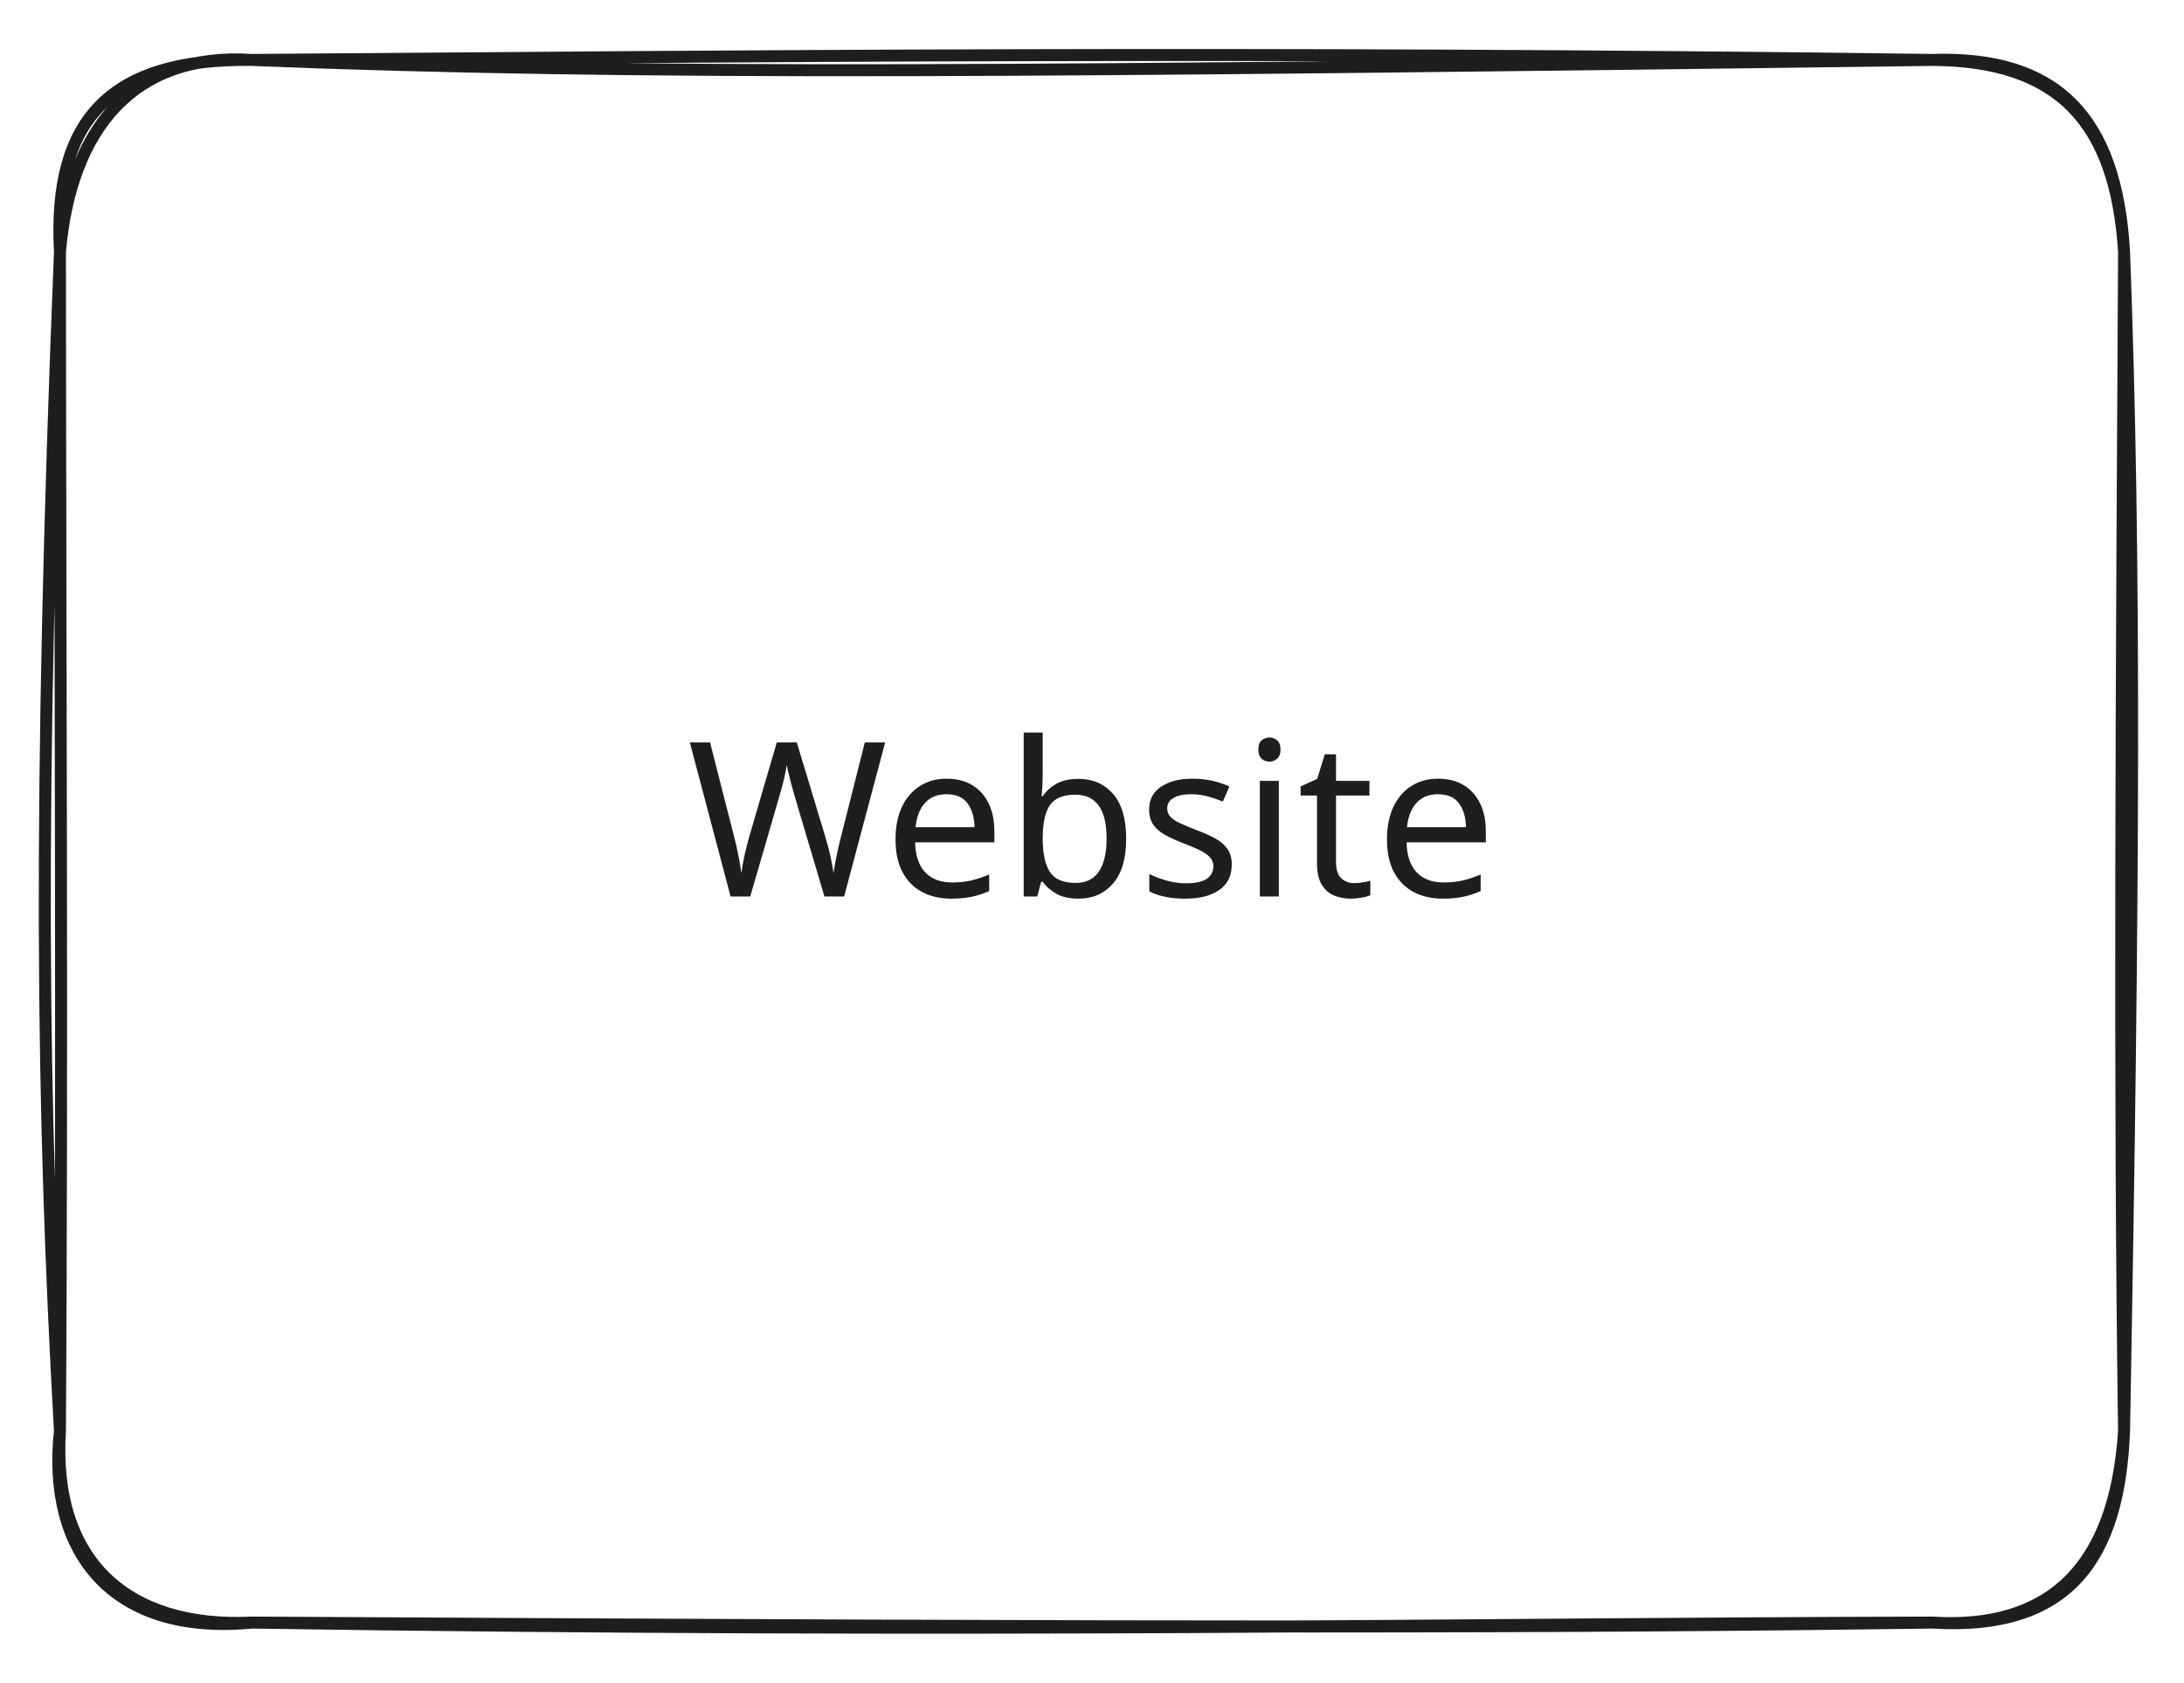
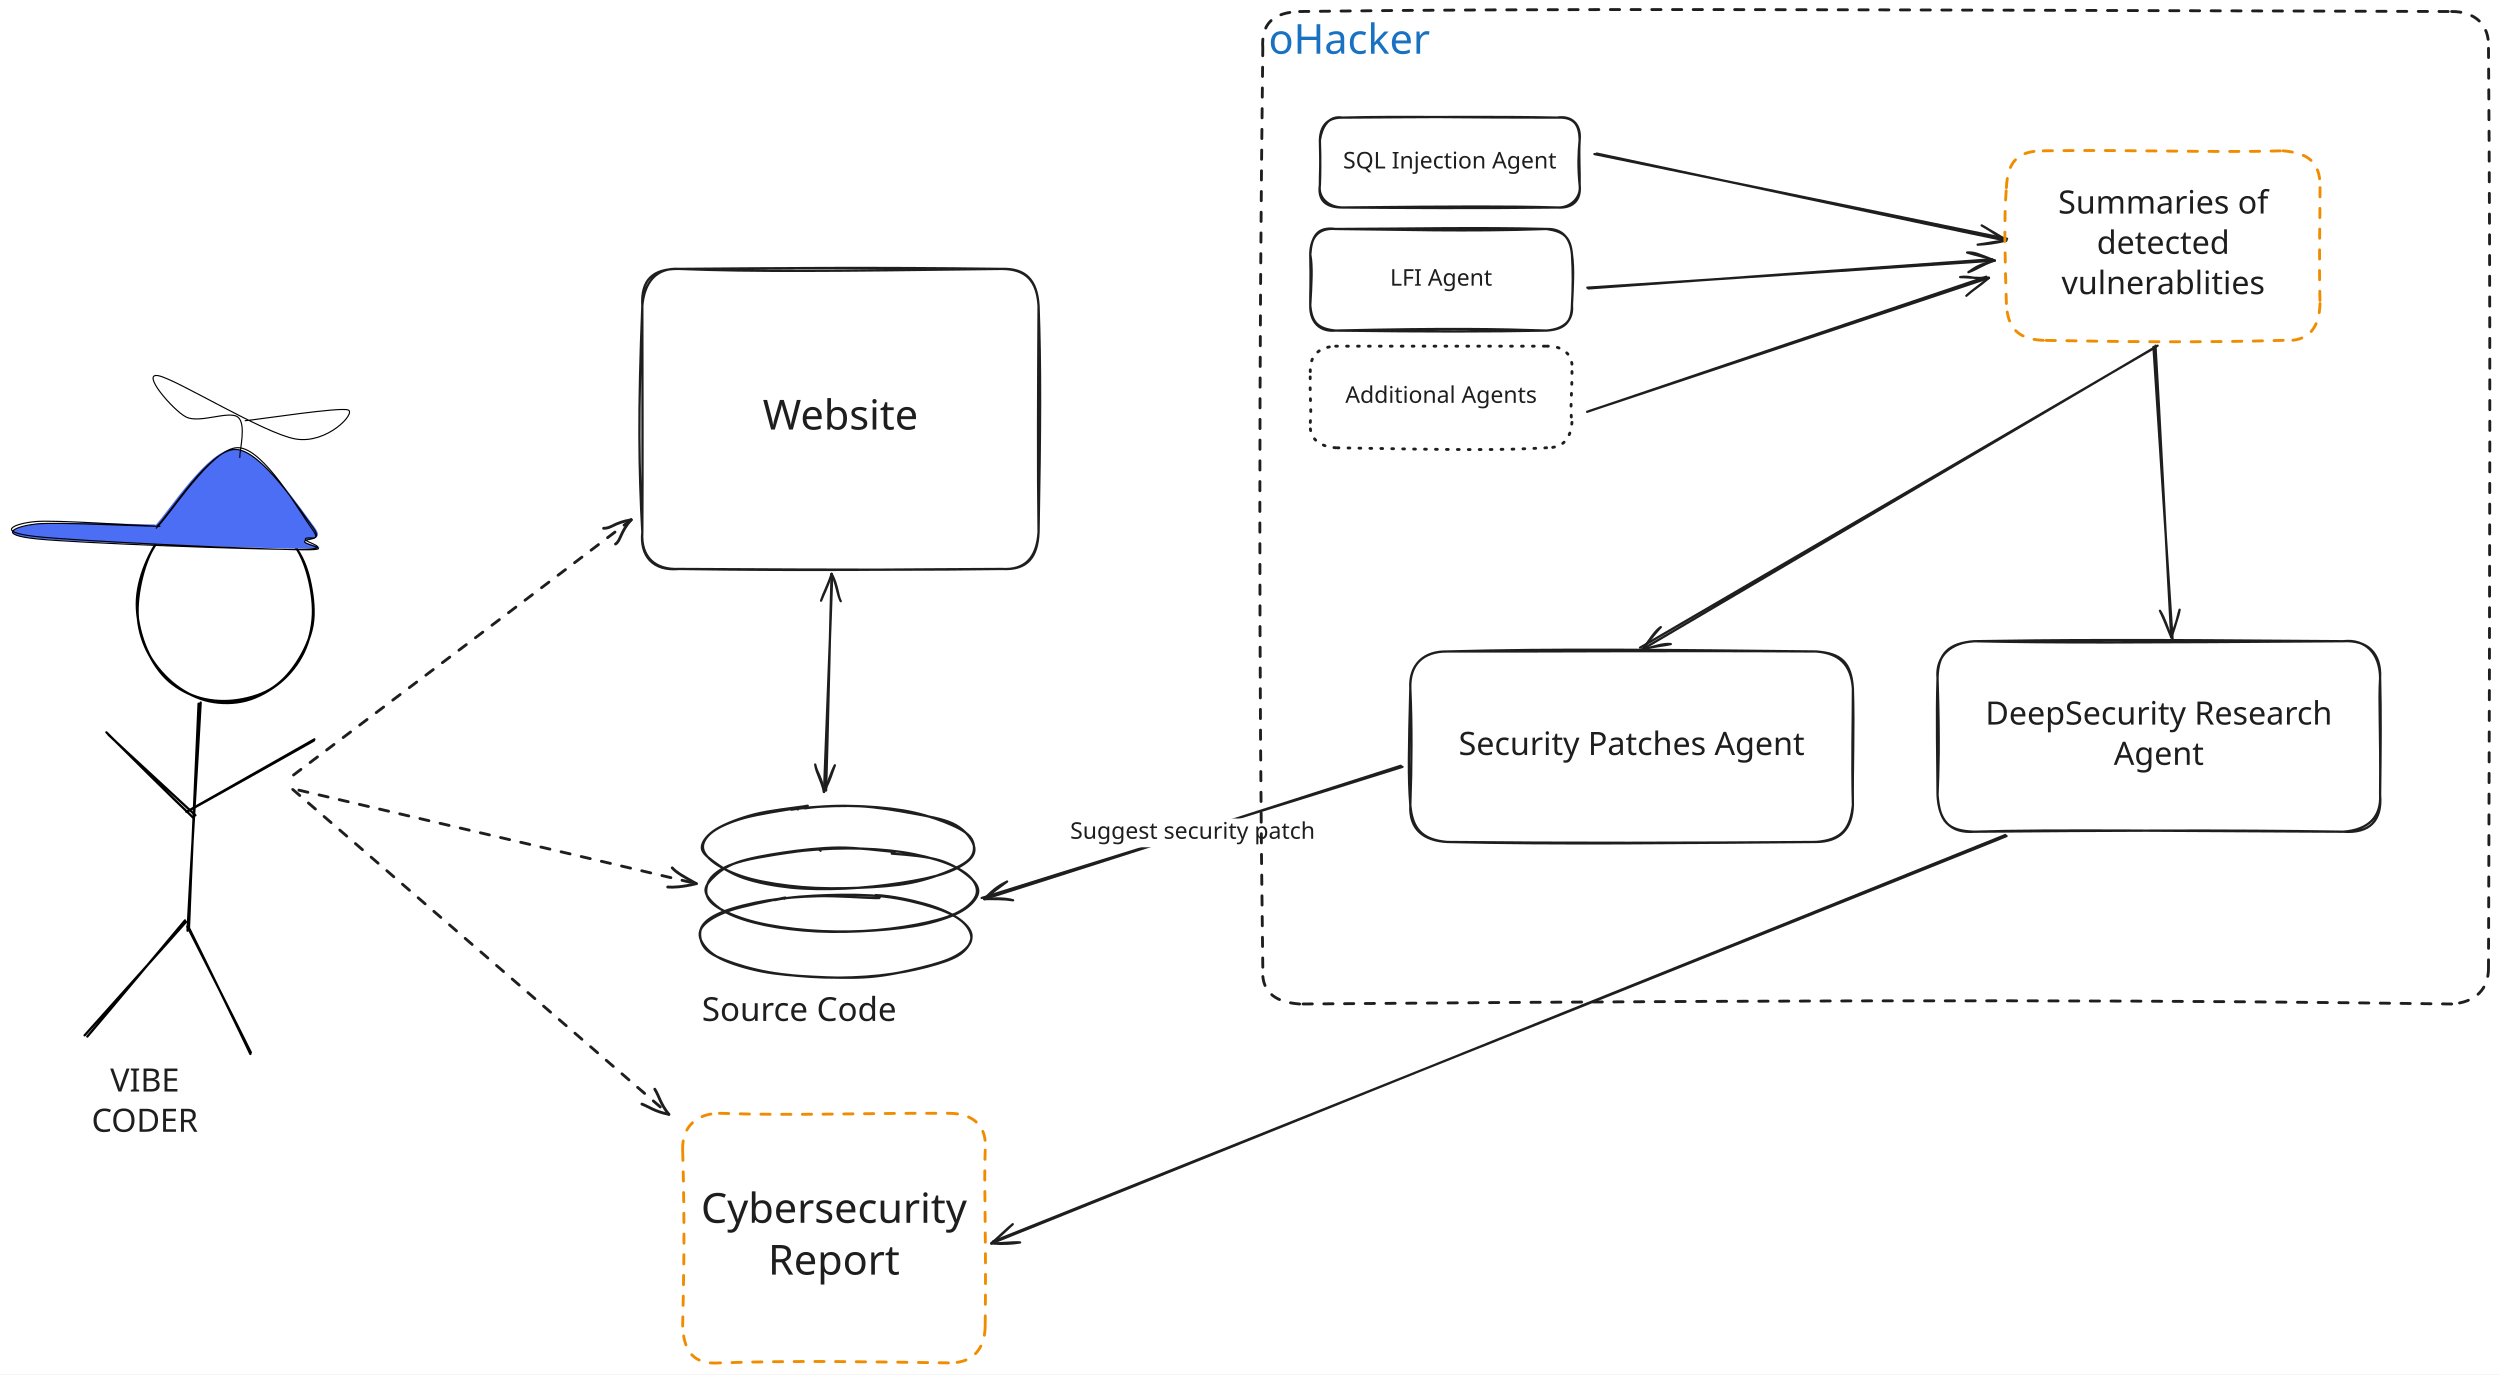
- <svg xmlns="http://www.w3.org/2000/svg" version="1.1" viewBox="0 0 364.286 280.714" width="364.286" height="280.714">
+ <svg xmlns="http://www.w3.org/2000/svg" version="1.1" viewBox="0 0 2172.24 1194.222" width="2172.24" height="1194.222">
  <defs>
    <style class="style-fonts">
      @font-face { font-family: Virgil; src: url(https://esm.sh/@excalidraw/excalidraw/dist/prod/fonts/Virgil/Virgil-Regular.woff2); }</style>
  </defs>
-   <rect x="0" y="0" width="364.286" height="280.714" fill="#ffffff" />
-   <g stroke-linecap="round" transform="translate(10 10) rotate(0 172.1429 130.3571)">
+   <rect x="0" y="0" width="2172.24" height="1194.222" fill="#ffffff" />
+   <g stroke-linecap="round" transform="translate(558.1132 233.6508) rotate(0 172.1429 130.3571)">
    <path d="M32 0 C114.23 -0.61, 198.29 -1.5, 312.29 0 M32 0 C97.56 2.62, 162.75 1.94, 312.29 0 M312.29 0 C333.03 -0.7, 343 9.53, 344.29 32 M312.29 0 C333.44 0.1, 342.91 10.36, 344.29 32 M344.29 32 C346.22 83.89, 345.93 137.75, 344.29 228.71 M344.29 32 C343.89 102.27, 343.46 172.26, 344.29 228.71 M344.29 228.71 C343.48 250, 335.08 262.12, 312.29 260.71 M344.29 228.71 C342.79 251.87, 331.65 261.91, 312.29 260.71 M312.29 260.71 C233.42 260.88, 153.37 262.55, 32 260.71 M312.29 260.71 C250.96 261.56, 190.49 261.61, 32 260.71 M32 260.71 C11.16 261.71, -1.4 250.45, 0 228.71 M32 260.71 C8.59 262.96, -2.19 248.8, 0 228.71 M0 228.71 C-3.02 174.81, -3.71 124.63, 0 32 M0 228.71 C0.4 165.19, 0.04 100.31, 0 32 M0 32 C-1.23 9.56, 8.8 -0.3, 32 0 M0 32 C1.79 11.5, 12.24 -1.28, 32 0" stroke="#1e1e1e" stroke-width="2" fill="none" />
  </g>
-   <g transform="translate(115.9928 117.8571) rotate(0 66.15002 22.5)">
+   <g transform="translate(664.106 341.508) rotate(0 66.15002 22.5)">
    <text x="66.15" y="31.716" font-family="Virgil, Segoe UI Emoji" font-size="36px" fill="#1e1e1e" text-anchor="middle" style="white-space: pre;" direction="ltr" dominant-baseline="alphabetic">Website</text>
  </g>
+   <g stroke-linecap="round" transform="translate(607.7709 777.5645) rotate(0 118.0804 35.9375)">
+     <path d="M65.27 4.53 C77.97 1.85, 95.97 0.7, 111.83 0.18 C127.69 -0.33, 145.33 -0.28, 160.43 1.45 C175.53 3.18, 191.18 7, 202.42 10.55 C213.67 14.1, 222.28 18.03, 227.9 22.75 C233.51 27.48, 237.01 33.85, 236.13 38.9 C235.24 43.95, 229.88 49, 222.59 53.07 C215.31 57.14, 204.82 60.26, 192.42 63.3 C180.02 66.34, 163.89 70.01, 148.2 71.31 C132.52 72.61, 114.04 71.91, 98.3 71.1 C82.56 70.28, 67.14 69.09, 53.76 66.45 C40.38 63.8, 26.68 59.55, 18.03 55.23 C9.39 50.91, 4.3 45.3, 1.87 40.53 C-0.56 35.75, -0.59 31.05, 3.46 26.57 C7.51 22.08, 15.06 17.52, 26.18 13.62 C37.29 9.73, 62.22 4.92, 70.15 3.2 C78.08 1.49, 73.15 2.87, 73.74 3.34 M153.06 0.17 C168.03 0.94, 184.15 4.59, 195.99 7.88 C207.83 11.18, 217.35 15.42, 224.09 19.95 C230.82 24.49, 235.95 29.87, 236.39 35.11 C236.83 40.35, 233.12 46.84, 226.72 51.38 C220.32 55.93, 209.72 59.27, 197.97 62.37 C186.22 65.48, 171.07 68.45, 156.2 70.02 C141.32 71.58, 124.71 72.24, 108.72 71.77 C92.74 71.3, 74.66 69.69, 60.3 67.19 C45.93 64.7, 31.93 60.45, 22.55 56.79 C13.16 53.13, 7.44 50.05, 4.01 45.24 C0.57 40.43, -0.75 32.99, 1.94 27.92 C4.63 22.84, 10.65 18.64, 20.13 14.81 C29.6 10.97, 44.88 7.19, 58.79 4.9 C72.7 2.62, 87.94 1.47, 103.57 1.11 C119.2 0.76, 144.23 2.59, 152.55 2.78 C160.86 2.98, 154.03 2.07, 153.48 2.28" stroke="#1e1e1e" stroke-width="2" fill="none" />
+   </g>
+   <g stroke-linecap="round" transform="translate(612.9049 737.5199) rotate(0 118.0804 35.9375)">
+     <path d="M74.21 3.12 C87.76 0.91, 107.47 -0.28, 123.55 -0.33 C139.63 -0.38, 156.42 0.68, 170.69 2.8 C184.97 4.92, 199.14 8.56, 209.19 12.37 C219.25 16.19, 226.73 20.92, 231.04 25.69 C235.35 30.46, 237.25 35.93, 235.04 40.99 C232.84 46.06, 226.46 51.92, 217.81 56.07 C209.16 60.23, 196.48 63.37, 183.14 65.93 C169.79 68.49, 153.34 70.61, 137.74 71.41 C122.14 72.22, 105.07 72, 89.54 70.77 C74.01 69.54, 57.36 67.12, 44.56 64.01 C31.76 60.9, 20.02 56.28, 12.75 52.12 C5.48 47.96, 1.87 43.97, 0.95 39.07 C0.02 34.16, 1.92 27.46, 7.23 22.7 C12.53 17.94, 19.34 14.09, 32.79 10.5 C46.24 6.91, 76.72 2.61, 87.93 1.15 C99.13 -0.32, 99.67 0.98, 100 1.71 M161.99 4.19 C176.72 5.3, 192.2 6.62, 203.39 9.95 C214.57 13.27, 223.5 19.4, 229.09 24.16 C234.67 28.92, 237.94 33.53, 236.89 38.52 C235.83 43.5, 230.51 49.55, 222.76 54.05 C215 58.54, 203.06 62.63, 190.33 65.46 C177.6 68.29, 161.91 69.97, 146.36 71.02 C130.82 72.08, 112.85 72.59, 97.06 71.79 C81.27 71, 64.79 69.02, 51.63 66.26 C38.47 63.51, 26.56 59.77, 18.1 55.27 C9.63 50.78, 2.87 44.17, 0.82 39.28 C-1.23 34.39, 1.43 30.46, 5.77 25.93 C10.12 21.4, 16.6 15.87, 26.89 12.1 C37.17 8.34, 52.67 5.54, 67.5 3.34 C82.33 1.14, 100.17 -0.93, 115.86 -1.08 C131.55 -1.23, 154.16 1.86, 161.65 2.45 C169.13 3.05, 161.28 1.65, 160.75 2.49" stroke="#1e1e1e" stroke-width="2" fill="none" />
+   </g>
+   <g stroke-linecap="round" transform="translate(610.8513 700.5556) rotate(0 118.0804 35.9375)">
+     <path d="M76.68 2.98 C90.25 0.73, 110 -0.4, 126.23 -0.29 C142.45 -0.18, 160.09 1.29, 174.02 3.62 C187.95 5.95, 200.15 9.87, 209.82 13.68 C219.48 17.48, 227.98 21.62, 231.99 26.46 C236 31.3, 236.43 37.95, 233.86 42.72 C231.28 47.48, 225.48 51.06, 216.56 55.04 C207.64 59.03, 194.07 63.98, 180.34 66.62 C166.62 69.26, 149.92 70.3, 134.21 70.9 C118.51 71.5, 101.52 71.5, 86.12 70.21 C70.72 68.92, 54.07 66.38, 41.8 63.17 C29.53 59.97, 19.48 55.43, 12.52 50.97 C5.55 46.52, 0.63 41.27, -0.01 36.43 C-0.64 31.58, 2.74 26.28, 8.71 21.91 C14.67 17.54, 24.05 13.51, 35.78 10.2 C47.5 6.88, 71.31 3.27, 79.08 2.03 C86.85 0.79, 81.61 2.21, 82.39 2.75 M88.44 1.81 C102.65 -0.22, 119.8 -0.81, 135.44 -0.07 C151.07 0.66, 168.67 3.74, 182.25 6.24 C195.83 8.74, 208.33 10.92, 216.9 14.92 C225.47 18.93, 230.97 25.28, 233.67 30.25 C236.37 35.23, 236.9 40.14, 233.09 44.76 C229.29 49.37, 221.09 54.3, 210.86 57.95 C200.62 61.59, 186.32 64.36, 171.69 66.63 C157.06 68.9, 139.01 70.9, 123.08 71.57 C107.14 72.24, 90.7 72.21, 76.07 70.67 C61.43 69.14, 46.56 66.25, 35.27 62.37 C23.97 58.5, 14.34 51.99, 8.3 47.41 C2.26 42.84, -1.53 39.51, -0.98 34.92 C-0.43 30.33, 3.98 24.53, 11.61 19.87 C19.25 15.22, 32.05 10.28, 44.82 6.97 C57.58 3.66, 81.16 1.12, 88.21 0.03 C95.27 -1.05, 86.8 -0.11, 87.14 0.45" stroke="#1e1e1e" stroke-width="2" fill="none" />
+   </g>
+   <g transform="translate(609.8245 861.7609) rotate(0 110.8929 17.96875)">
+     <text x="0" y="25.329" font-family="Virgil, Segoe UI Emoji" font-size="28.75px" fill="#1e1e1e" text-anchor="start" style="white-space: pre;" direction="ltr" dominant-baseline="alphabetic">Source Code</text>
+   </g>
+   <g stroke-linecap="round" transform="translate(1097.24 10) rotate(0 532.5 431.1905)">
+     <path d="M32 0 C250.29 -2.83, 468.52 -1.62, 1033 0 M1033 0 C1053.06 -0.03, 1066.15 11.29, 1065 32 M1065 32 C1066.73 245.48, 1066.33 459.04, 1065 830.38 M1065 830.38 C1065.39 849.74, 1053.33 860.99, 1033 862.38 M1033 862.38 C802.38 859.28, 570.84 858.03, 32 862.38 M32 862.38 C9.17 860.69, -1.78 850.84, 0 830.38 M0 830.38 C-3.47 569.41, -3.37 308.17, 0 32 M0 32 C-1.49 9.96, 9.65 0.8, 32 0" stroke="#1e1e1e" stroke-width="2.5" fill="none" stroke-dasharray="8 10" />
+   </g>
+   <g transform="translate(1102.24 15) rotate(0 67.28403 22.5)">
+     <text x="0" y="31.716" font-family="Virgil, Segoe UI Emoji" font-size="36px" fill="#1971c2" text-anchor="start" style="white-space: pre;" direction="ltr" dominant-baseline="alphabetic">oHacker</text>
+   </g>
+   <g stroke-linecap="round" transform="translate(1138.487 198.9583) rotate(0 113.6892 44.13761)">
+     <path d="M22.07 0 C77.4 0.42, 133.71 2.52, 205.31 0 M22.07 0 C84.87 -0.15, 146.13 -1.55, 205.31 0 M205.31 0 C219.16 -0.47, 226.21 8.17, 227.38 22.07 M205.31 0 C220.54 2.23, 225.98 7.03, 227.38 22.07 M227.38 22.07 C229.17 34.73, 228.18 49.74, 227.38 66.21 M227.38 22.07 C228.38 37.11, 228.23 51.29, 227.38 66.21 M227.38 66.21 C227.24 81.25, 220.93 87.23, 205.31 88.28 M227.38 66.21 C228.68 80.15, 219.78 87.05, 205.31 88.28 M205.31 88.28 C153.4 89.28, 104.87 89.34, 22.07 88.28 M205.31 88.28 C164.17 86.94, 121.66 85.99, 22.07 88.28 M22.07 88.28 C6.38 86.73, 1.17 80.86, 0 66.21 M22.07 88.28 C9.04 89.5, -0.29 81.95, 0 66.21 M0 66.21 C0.99 48.1, 2.05 32.82, 0 22.07 M0 66.21 C-0.13 56.6, 0.62 46.2, 0 22.07 M0 22.07 C0.2 7.07, 7.2 -1.18, 22.07 0 M0 22.07 C1.22 7.06, 5.4 -2.23, 22.07 0" stroke="#1e1e1e" stroke-width="2" fill="none" />
+   </g>
+   <g transform="translate(1202.643 230.5959) rotate(0 49.53333 12.5)">
+     <text x="49.533" y="17.62" font-family="Virgil, Segoe UI Emoji" font-size="20px" fill="#1e1e1e" text-anchor="middle" style="white-space: pre;" direction="ltr" dominant-baseline="alphabetic">LFI Agent</text>
+   </g>
+   <g stroke-linecap="round" transform="translate(1146.847 102.1951) rotate(0 112.8532 39.04481)">
+     <path d="M19.52 0 C73.82 -1.39, 126.04 0.1, 206.18 0 M19.52 0 C86.31 -0.42, 153.7 -1.11, 206.18 0 M206.18 0 C220.33 -0.67, 225.49 5.44, 225.71 19.52 M206.18 0 C218.73 -2, 227.1 5.69, 225.71 19.52 M225.71 19.52 C224.6 30.43, 224.14 43.01, 225.71 58.57 M225.71 19.52 C224.87 32.19, 225.95 46.38, 225.71 58.57 M225.71 58.57 C227.17 72.65, 218.95 78.99, 206.18 78.09 M225.71 58.57 C227.38 69.68, 217.15 78.8, 206.18 78.09 M206.18 78.09 C164.14 76.9, 123.07 77.05, 19.52 78.09 M206.18 78.09 C137.99 78.94, 69.52 78.5, 19.52 78.09 M19.52 78.09 C7.57 77.83, -1.7 69.64, 0 58.57 M19.52 78.09 C6.31 78.15, -2.03 72.84, 0 58.57 M0 58.57 C0.38 48.72, 0.5 39.73, 0 19.52 M0 58.57 C-0.09 48.82, 0.8 40.78, 0 19.52 M0 19.52 C1.77 8.16, 7.43 -1.97, 19.52 0 M0 19.52 C0.5 4.9, 8.8 -0.17, 19.52 0" stroke="#1e1e1e" stroke-width="2" fill="none" />
+   </g>
+   <g transform="translate(1161.292 128.7399) rotate(0 98.40833 12.5)">
+     <text x="98.408" y="17.62" font-family="Virgil, Segoe UI Emoji" font-size="20px" fill="#1e1e1e" text-anchor="middle" style="white-space: pre;" direction="ltr" dominant-baseline="alphabetic">SQL Injection Agent</text>
+   </g>
+   <g stroke-linecap="round" transform="translate(1683.527 557.1519) rotate(0 192.2684 82.75801)">
+     <path d="M32 0 C100.73 1.51, 166.16 1.31, 352.54 0 M32 0 C100.74 -1.1, 168.93 -1.57, 352.54 0 M352.54 0 C373.71 -1.18, 385.6 10.41, 384.54 32 M352.54 0 C371.92 -2.23, 384.34 10.73, 384.54 32 M384.54 32 C383.2 52.77, 385.1 74.98, 384.54 133.52 M384.54 32 C385.35 62.68, 385.04 93.59, 384.54 133.52 M384.54 133.52 C386.41 155.76, 375.64 167.16, 352.54 165.52 M384.54 133.52 C385.59 152.58, 374.37 163.91, 352.54 165.52 M352.54 165.52 C224.8 165.07, 95.17 163.36, 32 165.52 M352.54 165.52 C249.21 163.85, 146.76 164.6, 32 165.52 M32 165.52 C10.77 167.1, 0.91 155.46, 0 133.52 M32 165.52 C8.45 164.78, 1.88 156.7, 0 133.52 M0 133.52 C-0.09 102.74, -1.12 67.12, 0 32 M0 133.52 C0.74 112.53, 1.86 92.26, 0 32 M0 32 C0.44 10.8, 9.1 1.77, 32 0 M0 32 C-1.8 12.24, 12.39 1.01, 32 0" stroke="#1e1e1e" stroke-width="2" fill="none" />
+   </g>
+   <g transform="translate(1719.253 604.91) rotate(0 156.5417 35)">
+     <text x="156.542" y="24.668" font-family="Virgil, Segoe UI Emoji" font-size="28px" fill="#1e1e1e" text-anchor="middle" style="white-space: pre;" direction="ltr" dominant-baseline="alphabetic">DeepSecurity Research</text>
+     <text x="156.542" y="59.668" font-family="Virgil, Segoe UI Emoji" font-size="28px" fill="#1e1e1e" text-anchor="middle" style="white-space: pre;" direction="ltr" dominant-baseline="alphabetic">Agent</text>
+   </g>
+   <g stroke-linecap="round" transform="translate(1225.426 566.0643) rotate(0 192.2684 82.75801)">
+     <path d="M32 0 C125.72 -2.58, 221.03 -1.42, 352.54 0 M32 0 C125.14 0.22, 218.1 -0.84, 352.54 0 M352.54 0 C374.72 1.58, 383.02 9.54, 384.54 32 M352.54 0 C372.33 1.48, 382.96 11.18, 384.54 32 M384.54 32 C385.7 66.71, 384.1 102.22, 384.54 133.52 M384.54 32 C384.59 63.01, 383.53 92.47, 384.54 133.52 M384.54 133.52 C383.93 154.58, 373.04 165.43, 352.54 165.52 M384.54 133.52 C382.4 153.5, 375.41 163.73, 352.54 165.52 M352.54 165.52 C237.23 166.41, 124.88 167.8, 32 165.52 M352.54 165.52 C243.82 166.36, 134.29 166.59, 32 165.52 M32 165.52 C9.17 163.52, 1.72 152.92, 0 133.52 M32 165.52 C11.76 164.38, -1.04 154.96, 0 133.52 M0 133.52 C-1.94 108.76, -1.38 85.59, 0 32 M0 133.52 C1.22 99.22, 1.42 63.99, 0 32 M0 32 C-1.15 12.09, 10.94 -0.19, 32 0 M0 32 C-0.69 10.74, 11.89 -0.39, 32 0" stroke="#1e1e1e" stroke-width="2" fill="none" />
+   </g>
+   <g transform="translate(1254.986 631.3224) rotate(0 162.7083 17.5)">
+     <text x="162.708" y="24.668" font-family="Virgil, Segoe UI Emoji" font-size="28px" fill="#1e1e1e" text-anchor="middle" style="white-space: pre;" direction="ltr" dominant-baseline="alphabetic">Security Patches Agent</text>
+   </g>
+   <g stroke-linecap="round" transform="translate(1138.498 300.7834) rotate(0 113.6892 44.13761)">
+     <path d="M22.07 0 C74.02 0.06, 121.21 0.01, 205.31 0 M205.31 0 C219.32 -0.42, 229.18 7.07, 227.38 22.07 M227.38 22.07 C227.59 38.09, 225.46 55.91, 227.38 66.21 M227.38 66.21 C226.14 80.48, 219.9 88.52, 205.31 88.28 M205.31 88.28 C166 90.52, 130.02 90.23, 22.07 88.28 M22.07 88.28 C8.71 87.23, -1.36 81.15, 0 66.21 M0 66.21 C1.36 57.19, -0.62 48.72, 0 22.07 M0 22.07 C-0.46 7.15, 8.31 0.75, 22.07 0" stroke="#1e1e1e" stroke-width="2.5" fill="none" stroke-dasharray="1.5 8" />
+   </g>
+   <g transform="translate(1166.917 332.421) rotate(0 85.26991 12.5)">
+     <text x="85.27" y="17.62" font-family="Virgil, Segoe UI Emoji" font-size="20px" fill="#1e1e1e" text-anchor="middle" style="white-space: pre;" direction="ltr" dominant-baseline="alphabetic">Additional Agents</text>
+   </g>
+   <g stroke-linecap="round">
+     <g transform="translate(716.676 688.4204) rotate(0 2.769836 -94.59751)">
+       <path d="M-0.73 -0.32 C0.42 -31.79, 5.51 -156.69, 6.4 -188.17 M1.1 -1.54 C2.2 -33.37, 4.92 -158.69, 5.9 -189.76" stroke="#1e1e1e" stroke-width="2" fill="none" />
+     </g>
+     <g transform="translate(716.676 688.4204) rotate(0 2.769836 -94.59751)">
+       <path d="M-8.36 -24.13 C-6.78 -16.42, -2.54 -13.2, -0.73 -0.32 M-8.36 -24.13 C-7.28 -16.23, -3.03 -11.04, -0.73 -0.32" stroke="#1e1e1e" stroke-width="2" fill="none" />
+     </g>
+     <g transform="translate(716.676 688.4204) rotate(0 2.769836 -94.59751)">
+       <path d="M8.73 -23.47 C5.83 -16.03, 5.59 -12.98, -0.73 -0.32 M8.73 -23.47 C4.75 -15.76, 3.95 -10.77, -0.73 -0.32" stroke="#1e1e1e" stroke-width="2" fill="none" />
+     </g>
+     <g transform="translate(716.676 688.4204) rotate(0 2.769836 -94.59751)">
+       <path d="M13.84 -166.05 C11.1 -170.88, 11.27 -180.1, 5.9 -189.76 M13.84 -166.05 C10.68 -172.21, 10.32 -181.08, 5.9 -189.76" stroke="#1e1e1e" stroke-width="2" fill="none" />
+     </g>
+     <g transform="translate(716.676 688.4204) rotate(0 2.769836 -94.59751)">
+       <path d="M-3.26 -166.5 C-1.51 -171.1, 3.13 -180.21, 5.9 -189.76 M-3.26 -166.5 C-1.36 -172.52, 3.34 -181.26, 5.9 -189.76" stroke="#1e1e1e" stroke-width="2" fill="none" />
+     </g>
+   </g>
+   <mask />
+   <g stroke-linecap="round">
+     <g transform="translate(1385.928 132.7519) rotate(0 178.8932 37.34721)">
+       <path d="M-0.52 1.12 C59.19 13.5, 298.23 62.42, 358.02 74.74 M1.4 0.66 C61 13.2, 297.81 64.27, 357.19 76.31" stroke="#1e1e1e" stroke-width="2" fill="none" />
+     </g>
+     <g transform="translate(1385.928 132.7519) rotate(0 178.8932 37.34721)">
+       <path d="M332.44 79.85 C341.15 79.35, 346.23 78.7, 357.19 76.31 M332.44 79.85 C340.81 78.81, 349.75 76.71, 357.19 76.31" stroke="#1e1e1e" stroke-width="2" fill="none" />
+     </g>
+     <g transform="translate(1385.928 132.7519) rotate(0 178.8932 37.34721)">
+       <path d="M335.95 63.11 C343.75 67.24, 347.86 71.23, 357.19 76.31 M335.95 63.11 C343.02 67.6, 350.8 71.04, 357.19 76.31" stroke="#1e1e1e" stroke-width="2" fill="none" />
+     </g>
+   </g>
+   <mask />
+   <g stroke-linecap="round">
+     <g transform="translate(1379.241 249.8863) rotate(0 176.3854 -11.8832)">
+       <path d="M0.96 0.73 C59.76 -3.56, 293.32 -20.46, 351.78 -24.59 M0 0.07 C59.25 -3.58, 294.96 -19.66, 353.98 -23.49" stroke="#1e1e1e" stroke-width="2" fill="none" />
+     </g>
+     <g transform="translate(1379.241 249.8863) rotate(0 176.3854 -11.8832)">
+       <path d="M331.1 -13.4 C337.16 -17.4, 339.5 -19.66, 353.98 -23.49 M331.1 -13.4 C338.15 -15.79, 342.93 -19.93, 353.98 -23.49" stroke="#1e1e1e" stroke-width="2" fill="none" />
+     </g>
+     <g transform="translate(1379.241 249.8863) rotate(0 176.3854 -11.8832)">
+       <path d="M329.97 -30.46 C336.43 -30.79, 339.01 -29.37, 353.98 -23.49 M329.97 -30.46 C337.22 -28.19, 342.31 -27.67, 353.98 -23.49" stroke="#1e1e1e" stroke-width="2" fill="none" />
+     </g>
+   </g>
+   <mask />
+   <g stroke-linecap="round">
+     <g transform="translate(1379.548 357.1883) rotate(0 173.7242 -57.89499)">
+       <path d="M-0.49 0.63 C57.27 -18.81, 288.25 -97.23, 346.43 -116.76 M1.45 -0.08 C59.58 -19.4, 290.78 -96.47, 348.6 -115.74" stroke="#1e1e1e" stroke-width="2" fill="none" />
+     </g>
+     <g transform="translate(1379.548 357.1883) rotate(0 173.7242 -57.89499)">
+       <path d="M329.02 -100.2 C335.78 -106.34, 338.79 -107.29, 348.6 -115.74 M329.02 -100.2 C333.19 -104.06, 337.3 -106.7, 348.6 -115.74" stroke="#1e1e1e" stroke-width="2" fill="none" />
+     </g>
+     <g transform="translate(1379.548 357.1883) rotate(0 173.7242 -57.89499)">
+       <path d="M323.61 -116.42 C331.93 -117.82, 336.51 -114.06, 348.6 -115.74 M323.61 -116.42 C329.2 -116.51, 334.57 -115.34, 348.6 -115.74" stroke="#1e1e1e" stroke-width="2" fill="none" />
+     </g>
+   </g>
+   <mask />
+   <g stroke-linecap="round" transform="translate(1743.343 131.0543) rotate(0 136.2598 82.33361)">
+     <path d="M32 0 C107.25 -1.18, 177.6 1.71, 240.52 0 M240.52 0 C260.91 1.83, 273.02 8.75, 272.52 32 M272.52 32 C272.59 61.34, 271.48 92.64, 272.52 132.67 M272.52 132.67 C271.94 152.96, 263.33 166.46, 240.52 164.67 M240.52 164.67 C172.96 166.68, 102.92 165.94, 32 164.67 M32 164.67 C10.48 163.73, 0.92 154.39, 0 132.67 M0 132.67 C-1.11 96.15, -2.29 59.77, 0 32 M0 32 C1.15 9.18, 9.96 0.06, 32 0" stroke="#f08c00" stroke-width="2.5" fill="none" stroke-dasharray="8 10" />
+   </g>
+   <g transform="translate(1790.187 160.8879) rotate(0 89.41666 52.5)">
+     <text x="89.417" y="24.668" font-family="Virgil, Segoe UI Emoji" font-size="28px" fill="#1e1e1e" text-anchor="middle" style="white-space: pre;" direction="ltr" dominant-baseline="alphabetic">Summaries of</text>
+     <text x="89.417" y="59.668" font-family="Virgil, Segoe UI Emoji" font-size="28px" fill="#1e1e1e" text-anchor="middle" style="white-space: pre;" direction="ltr" dominant-baseline="alphabetic">detected</text>
+     <text x="89.417" y="94.668" font-family="Virgil, Segoe UI Emoji" font-size="28px" fill="#1e1e1e" text-anchor="middle" style="white-space: pre;" direction="ltr" dominant-baseline="alphabetic">vulnerablities</text>
+   </g>
+   <g stroke-linecap="round">
+     <g transform="translate(1873.95 302.1074) rotate(0 -223.9098 130.4337)">
+       <path d="M-0.94 -0.45 C-75.72 43.06, -374.47 217.24, -448.93 260.65 M0.77 -1.74 C-73.63 41.99, -371.95 218.3, -446.8 262.07" stroke="#1e1e1e" stroke-width="2" fill="none" />
+     </g>
+     <g transform="translate(1873.95 302.1074) rotate(0 -223.9098 130.4337)">
+       <path d="M-430.88 242.78 C-436.18 246.23, -440.26 253.77, -446.8 262.07 M-430.88 242.78 C-435.32 247.63, -437.94 250.63, -446.8 262.07" stroke="#1e1e1e" stroke-width="2" fill="none" />
+     </g>
+     <g transform="translate(1873.95 302.1074) rotate(0 -223.9098 130.4337)">
+       <path d="M-422.21 257.52 C-429.89 256.76, -436.41 260.16, -446.8 262.07 M-422.21 257.52 C-428.47 259.06, -433.07 258.7, -446.8 262.07" stroke="#1e1e1e" stroke-width="2" fill="none" />
+     </g>
+   </g>
+   <mask />
+   <g stroke-linecap="round">
+     <g transform="translate(1872.013 301.4563) rotate(0 8.075215 126.9221)">
+       <path d="M-0.88 -0.04 C1.93 42.19, 12.82 211.86, 15.74 254.18 M0.86 -1.11 C3.57 40.68, 12.04 209.52, 14.58 252.24" stroke="#1e1e1e" stroke-width="2" fill="none" />
+     </g>
+     <g transform="translate(1872.013 301.4563) rotate(0 8.075215 126.9221)">
+       <path d="M4.77 229.24 C6.87 233.4, 9.54 239.66, 14.58 252.24 M4.77 229.24 C8.77 235.58, 10.85 242.67, 14.58 252.24" stroke="#1e1e1e" stroke-width="2" fill="none" />
+     </g>
+     <g transform="translate(1872.013 301.4563) rotate(0 8.075215 126.9221)">
+       <path d="M21.84 228.31 C20.42 232.53, 19.55 238.99, 14.58 252.24 M21.84 228.31 C20.7 234.99, 17.63 242.36, 14.58 252.24" stroke="#1e1e1e" stroke-width="2" fill="none" />
+     </g>
+   </g>
+   <mask />
+   <g mask="url(#mask-AHIcRJ9uNm74rQmyr0JD5)" stroke-linecap="round">
+     <g transform="translate(1218.677 666.077) rotate(0 -182.4502 57.6228)">
+       <path d="M-0.06 0.23 C-60.88 19.44, -304.71 94.95, -365.68 114.18 M-1.55 -0.7 C-61.91 18.71, -303.05 96.13, -363.38 115.15" stroke="#1e1e1e" stroke-width="2" fill="none" />
+     </g>
+     <g transform="translate(1218.677 666.077) rotate(0 -182.4502 57.6228)">
+       <path d="M-343.59 99.87 C-347.97 102.13, -354.75 105.36, -363.38 115.15 M-343.59 99.87 C-349.25 104.08, -356.84 109.56, -363.38 115.15" stroke="#1e1e1e" stroke-width="2" fill="none" />
+     </g>
+     <g transform="translate(1218.677 666.077) rotate(0 -182.4502 57.6228)">
+       <path d="M-338.4 116.17 C-343.85 114.62, -351.84 114.04, -363.38 115.15 M-338.4 116.17 C-345.88 114.97, -355.17 115.08, -363.38 115.15" stroke="#1e1e1e" stroke-width="2" fill="none" />
+     </g>
+   </g>
+   <mask id="mask-AHIcRJ9uNm74rQmyr0JD5">
+     <rect x="0" y="0" fill="#fff" width="1683.578" height="881.323" />
+     <rect x="922.252" y="711.2" fill="#000" width="227.95" height="25" opacity="1" />
+   </mask>
+   <g transform="translate(922.2523 711.1997) rotate(0 113.5534 12.10488)">
+     <text x="113.975" y="17.62" font-family="Virgil, Segoe UI Emoji" font-size="20px" fill="#1e1e1e" text-anchor="middle" style="white-space: pre;" direction="ltr" dominant-baseline="alphabetic">Suggest security patch</text>
+   </g>
+   <g stroke-linecap="round">
+     <g transform="translate(1742.704 726.2) rotate(0 -439.778 176.301)">
+       <path d="M0.77 0.26 C-145.88 59.23, -733.39 293.94, -880.09 352.64 M-0.29 -0.65 C-147.13 58.63, -734.68 295.13, -881.32 354.19" stroke="#1e1e1e" stroke-width="2" fill="none" />
+     </g>
+     <g transform="translate(1742.704 726.2) rotate(0 -439.778 176.301)">
+       <path d="M-862.73 337.49 C-867.76 341.48, -873.45 347.36, -881.32 354.19 M-862.73 337.49 C-868.77 343.31, -874.29 348.18, -881.32 354.19" stroke="#1e1e1e" stroke-width="2" fill="none" />
+     </g>
+     <g transform="translate(1742.704 726.2) rotate(0 -439.778 176.301)">
+       <path d="M-856.34 353.35 C-863.05 352.86, -870.56 354.2, -881.32 354.19 M-856.34 353.35 C-864.14 354.65, -871.5 354.94, -881.32 354.19" stroke="#1e1e1e" stroke-width="2" fill="none" />
+     </g>
+   </g>
+   <mask />
+   <g stroke-linecap="round" transform="translate(593.1687 967.3175) rotate(0 131.4286 108.4524)">
+     <path d="M32 0 C95.15 2.24, 158.34 -0.3, 230.86 0 M230.86 0 C253.58 -0.05, 264.74 12.16, 262.86 32 M262.86 32 C261.64 65.86, 263.91 101.72, 262.86 184.9 M262.86 184.9 C262.54 206.75, 250.26 217.41, 230.86 216.9 M230.86 216.9 C161.66 215.86, 96.85 214.78, 32 216.9 M32 216.9 C9.86 218.5, 0.91 207.39, 0 184.9 M0 184.9 C0.77 145.48, 2.11 105.88, 0 32 M0 32 C-0.76 11.46, 12.42 0.15, 32 0" stroke="#f08c00" stroke-width="2.5" fill="none" stroke-dasharray="8 10" />
+   </g>
+   <g transform="translate(608.6556 1030.77) rotate(0 115.9417 45)">
+     <text x="115.942" y="31.716" font-family="Virgil, Segoe UI Emoji" font-size="36px" fill="#1e1e1e" text-anchor="middle" style="white-space: pre;" direction="ltr" dominant-baseline="alphabetic">Cybersecurity</text>
+     <text x="115.942" y="76.716" font-family="Virgil, Segoe UI Emoji" font-size="36px" fill="#1e1e1e" text-anchor="middle" style="white-space: pre;" direction="ltr" dominant-baseline="alphabetic">Report </text>
+   </g>
+   <g stroke-linecap="round" transform="translate(118.9693 441.7077) rotate(0 76.70667 84.16994)">
+     <path d="M52.83 4.88 C61.8 0.32, 74.31 -1.03, 84.6 -0.08 C94.88 0.86, 105.42 4.53, 114.54 10.53 C123.66 16.53, 133.27 26.66, 139.33 35.9 C145.39 45.14, 148.7 54.98, 150.91 65.98 C153.11 76.97, 154.61 90.45, 152.56 101.87 C150.51 113.3, 144.74 125.26, 138.58 134.51 C132.42 143.75, 124.78 151.93, 115.59 157.35 C106.4 162.77, 94.07 165.96, 83.46 167.03 C72.84 168.1, 61.66 167.05, 51.89 163.78 C42.13 160.5, 32.35 154.88, 24.87 147.38 C17.38 139.87, 11.13 129.46, 6.96 118.77 C2.8 108.07, -0.15 94.82, -0.12 83.21 C-0.09 71.59, 2.92 59.52, 7.17 49.09 C11.41 38.66, 16.94 28.28, 25.35 20.64 C33.76 12.99, 51.53 6.06, 57.61 3.22 C63.68 0.39, 61.48 2.26, 61.8 3.62 M44.25 9.15 C52.58 3.16, 63.19 -0.2, 73.7 -0.62 C84.22 -1.04, 97.42 2.01, 107.34 6.63 C117.25 11.25, 126.47 18.99, 133.19 27.09 C139.91 35.19, 144.38 44.36, 147.66 55.23 C150.95 66.11, 153.38 80.65, 152.89 92.35 C152.41 104.06, 149.48 115.64, 144.74 125.45 C140.01 135.25, 132.77 144.28, 124.48 151.2 C116.2 158.12, 105.3 164.25, 95.02 166.99 C84.75 169.73, 73.07 169.82, 62.85 167.62 C52.62 165.41, 42.31 160.37, 33.67 153.74 C25.03 147.12, 16.48 137.51, 11.01 127.88 C5.55 118.25, 1.95 107.34, 0.88 95.95 C-0.2 84.55, 1.73 70.71, 4.58 59.51 C7.44 48.3, 11.58 37.26, 18.02 28.71 C24.46 20.17, 39.06 11.2, 43.23 8.26 C47.39 5.32, 42.55 9.99, 43.03 11.07" stroke="#000000" stroke-width="2" fill="none" />
+   </g>
+   <g stroke-linecap="round">
+     <g transform="translate(173.3046 611.3424) rotate(0 -4.322357 98.29238)">
+       <path d="M-0.75 0.09 C-2.25 32.85, -8 163.39, -9.15 196.06 M1.06 -0.9 C-0.63 32.05, -8.87 164.31, -10.36 197.33" stroke="#000000" stroke-width="2" fill="none" />
+     </g>
+   </g>
+   <mask />
+   <g stroke-linecap="round">
+     <g transform="translate(163.2955 805.5424) rotate(0 26.81744 54.72228)">
+       <path d="M-0.5 -0.52 C8.73 17.62, 45.75 90.79, 54.66 108.96 M1.44 1.82 C10.67 20.12, 45.85 92.32, 54.24 110.25" stroke="#000000" stroke-width="2" fill="none" />
+     </g>
+   </g>
+   <mask />
+   <g stroke-linecap="round">
+     <g transform="translate(160.6276 801.5174) rotate(0 -43.20842 49.49259)">
+       <path d="M1.02 -0.48 C-13.41 15.95, -72.36 81.42, -87.11 98.08 M0.1 -1.78 C-13.9 14.83, -70.55 82.62, -84.76 99.14" stroke="#000000" stroke-width="2" fill="none" />
+     </g>
+   </g>
+   <mask />
+   <g stroke-linecap="round">
+     <g transform="translate(93.13444 637.2371) rotate(0 37.79588 36.2781)">
+       <path d="M-0.69 -0.9 C11.56 11.35, 61.61 60.97, 74.52 73.04 M1.14 1.24 C13.66 13.17, 64.09 59.34, 76.66 71.17" stroke="#000000" stroke-width="2" fill="none" />
+     </g>
+   </g>
+   <mask />
+   <g stroke-linecap="round">
+     <g transform="translate(163.049 704.9314) rotate(0 54.46665 -30.71843)">
+       <path d="M-1.08 0.48 C17.39 -9.78, 91.95 -52.36, 110.09 -62.5 M0.56 -0.31 C19.03 -10.38, 91.5 -51.21, 109.75 -61.52" stroke="#000000" stroke-width="2" fill="none" />
+     </g>
+   </g>
+   <mask />
+   <g stroke-linecap="round">
+     <g transform="translate(135.4496 457.9826) rotate(0 16.18673 -23.81546)" fill-rule="evenodd">
+       <path d="M-1.4 -0.57 C10.26 -12.08, 45.19 -68.03, 68.33 -68.02 C91.47 -68.01, 127.3 -13.82, 137.47 -0.49 C147.63 12.84, 131.58 8.74, 129.32 11.94 C127.06 15.14, 162.75 19.02, 123.93 18.7 C85.12 18.38, -65.74 13.59, -103.57 10 C-141.4 6.42, -120.43 -0.78, -103.06 -2.82 C-85.69 -4.86, -17.24 -2.55, 0.66 -2.22" stroke="none" stroke-width="0" fill="#4c6ef5" fill-rule="evenodd" />
+       <path d="M1.15 -1.06 C12.84 -12.38, 46.57 -67.58, 69.06 -67.44 C91.55 -67.31, 126.06 -13.53, 136.1 -0.24 C146.13 13.06, 131.49 9, 129.27 12.32 C127.04 15.64, 161.59 20.35, 122.76 19.68 C83.93 19, -65.89 12.34, -103.73 8.25 C-141.56 4.17, -122.12 -3.35, -104.25 -4.83 C-86.38 -6.31, -14.42 -1.22, 3.49 -0.63 M0.3 0.99 C12.43 -10.68, 48.66 -69.02, 71.15 -69.01 C93.65 -69, 125.48 -12.14, 135.28 1.07 C145.07 14.28, 132.22 7.19, 129.91 10.25 C127.59 13.31, 160.17 19.42, 121.37 19.44 C82.58 19.45, -65.34 14.03, -102.87 10.34 C-140.4 6.64, -121.48 -0.87, -103.83 -2.71 C-86.19 -4.55, -14.63 -0.68, 3 -0.69" stroke="#000000" stroke-width="1" fill="none" />
+     </g>
+   </g>
+   <mask />
+   <g stroke-linecap="round">
+     <g transform="translate(208.3636 397.5325) rotate(0 11.71962 -35.5339)">
+       <path d="M0 0 C-0.29 -5.86, 6.03 -29.31, -1.76 -35.19 C-9.56 -41.06, -35.27 -29.26, -46.75 -35.24 C-58.24 -41.22, -86.48 -74.25, -70.66 -71.07 C-54.84 -67.89, 20.71 -21.11, 48.17 -16.15 C75.63 -11.2, 101.34 -38.68, 94.1 -41.32 C86.86 -43.95, 19.61 -33.53, 4.72 -31.97 M0 0 C-0.29 -5.86, 6.03 -29.31, -1.76 -35.19 C-9.56 -41.06, -35.27 -29.26, -46.75 -35.24 C-58.24 -41.22, -86.48 -74.25, -70.66 -71.07 C-54.84 -67.89, 20.71 -21.11, 48.17 -16.15 C75.63 -11.2, 101.34 -38.68, 94.1 -41.32 C86.86 -43.95, 19.61 -33.53, 4.72 -31.97" stroke="#000000" stroke-width="1" fill="none" />
+     </g>
+   </g>
+   <mask />
+   <g transform="translate(37.21636 923.746) rotate(0 88.57143 35)">
+     <text x="88.571" y="24.668" font-family="Virgil, Segoe UI Emoji" font-size="28px" fill="#1e1e1e" text-anchor="middle" style="white-space: pre;" direction="ltr" dominant-baseline="alphabetic">VIBE</text>
+     <text x="88.571" y="59.668" font-family="Virgil, Segoe UI Emoji" font-size="28px" fill="#1e1e1e" text-anchor="middle" style="white-space: pre;" direction="ltr" dominant-baseline="alphabetic">CODER</text>
+   </g>
+   <g stroke-linecap="round">
+     <g transform="translate(254.3592 672.3175) rotate(0 146.4419 -109.8511)">
+       <path d="M0.72 1.04 C49.89 -35.85, 245.47 -183.67, 294.02 -220.65" stroke="#1e1e1e" stroke-width="2.5" fill="none" stroke-dasharray="8 10" />
+     </g>
+     <g transform="translate(254.3592 672.3175) rotate(0 146.4419 -109.8511)">
+       <path d="M280.47 -199.65 C284.99 -202.35, 284.58 -210.22, 294.02 -220.65" stroke="#1e1e1e" stroke-width="2.5" fill="none" />
+     </g>
+     <g transform="translate(254.3592 672.3175) rotate(0 146.4419 -109.8511)">
+       <path d="M270.13 -213.27 C276.96 -213.11, 278.77 -218.06, 294.02 -220.65" stroke="#1e1e1e" stroke-width="2.5" fill="none" />
+     </g>
+   </g>
+   <mask />
+   <g stroke-linecap="round">
+     <g transform="translate(259.3592 687.3175) rotate(0 172.5 40)">
+       <path d="M0.37 -0.75 C58.12 12.64, 288.07 66.95, 345.67 80.48" stroke="#1e1e1e" stroke-width="2.5" fill="none" stroke-dasharray="8 10" />
+     </g>
+     <g transform="translate(259.3592 687.3175) rotate(0 172.5 40)">
+       <path d="M320.84 83.42 C325.37 83.77, 333.22 83.56, 345.67 80.48" stroke="#1e1e1e" stroke-width="2.5" fill="none" />
+     </g>
+     <g transform="translate(259.3592 687.3175) rotate(0 172.5 40)">
+       <path d="M324.76 66.77 C328.4 71.02, 335.33 74.69, 345.67 80.48" stroke="#1e1e1e" stroke-width="2.5" fill="none" />
+     </g>
+   </g>
+   <mask />
+   <g stroke-linecap="round">
+     <g transform="translate(254.3592 685.6508) rotate(0 163.3333 141.6667)">
+       <path d="M0.01 0.31 C54.56 47.39, 272.16 235.45, 326.78 282.58" stroke="#1e1e1e" stroke-width="2.5" fill="none" stroke-dasharray="8 10" />
+     </g>
+     <g transform="translate(254.3592 685.6508) rotate(0 163.3333 141.6667)">
+       <path d="M303.42 273.69 C309.94 276.17, 314.16 280.06, 326.78 282.58" stroke="#1e1e1e" stroke-width="2.5" fill="none" />
+     </g>
+     <g transform="translate(254.3592 685.6508) rotate(0 163.3333 141.6667)">
+       <path d="M314.59 260.75 C318.25 266.55, 319.61 273.77, 326.78 282.58" stroke="#1e1e1e" stroke-width="2.5" fill="none" />
+     </g>
+   </g>
+   <mask />
</svg>
